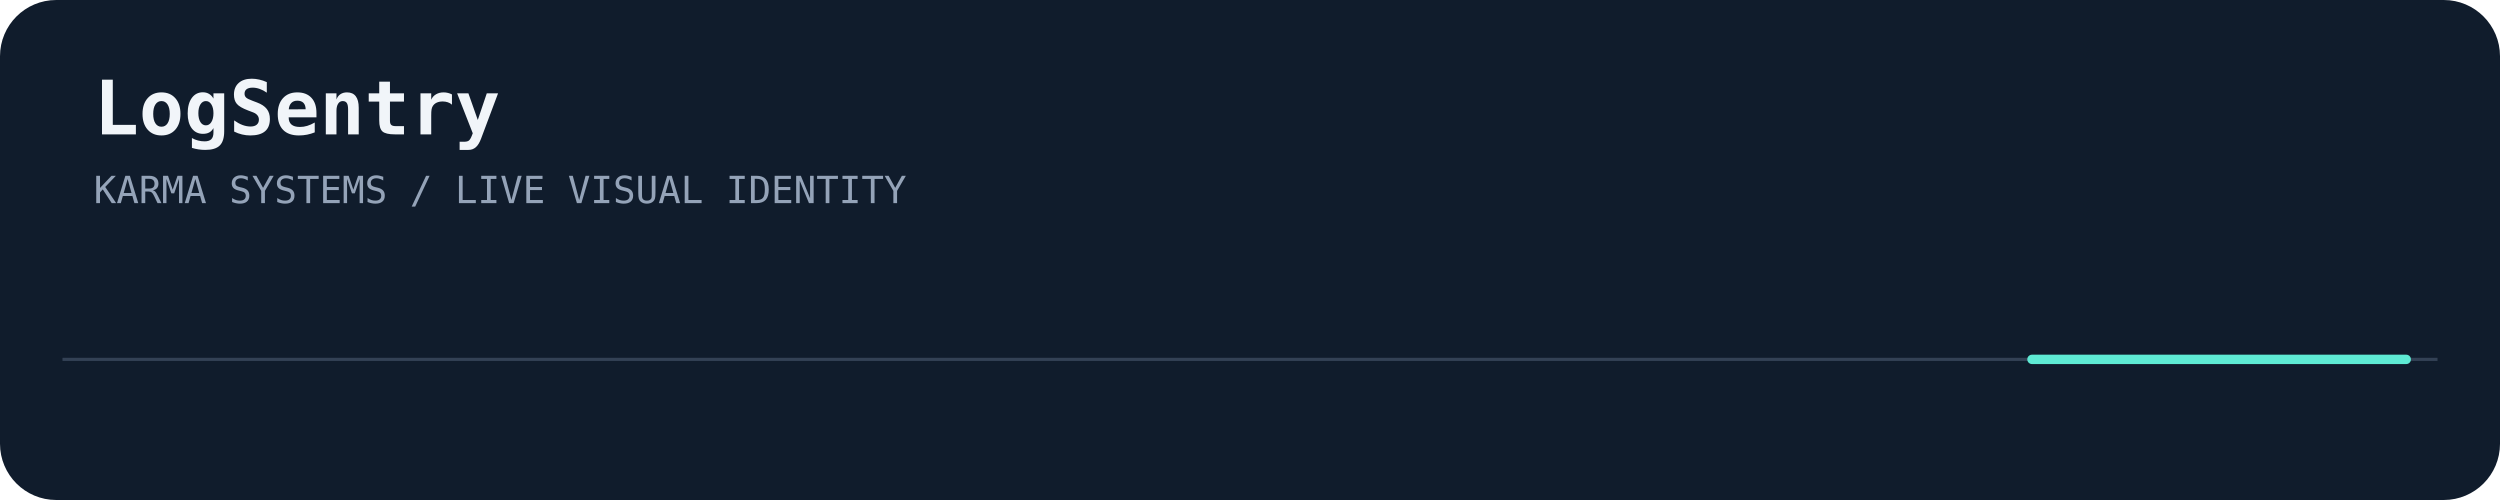
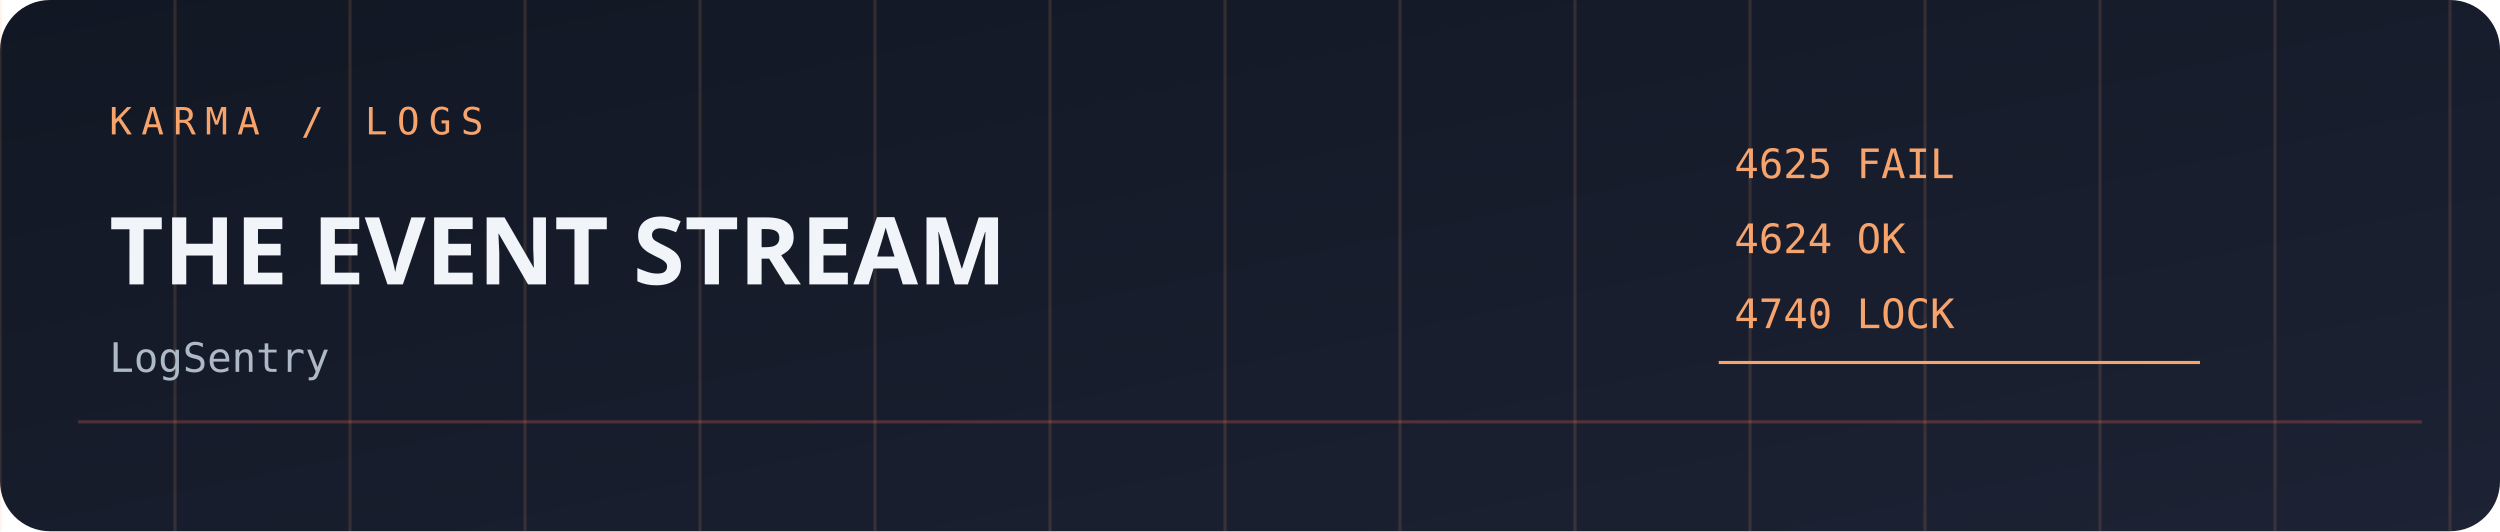
- <svg xmlns="http://www.w3.org/2000/svg" viewBox="0 0 800 160" role="img" aria-label="LogSentry animated project signal">
-   <rect width="800" height="160" rx="18" fill="#101c2c" />
-   <path d="M20 115H780" stroke="#334155" />
-   <path d="M30 115L90 115 115 70 145 135 190 80 230 115 290 115 330 65 365 115 430 115 460 85 500 115 770 115" stroke="#5eead4" stroke-width="3" fill="none" stroke-linecap="round" stroke-dasharray="800" stroke-dashoffset="800">
-     <animate attributeName="stroke-dashoffset" values="800;0;800" dur="9s" repeatCount="indefinite" />
+ <svg xmlns="http://www.w3.org/2000/svg" viewBox="0 0 800 170" role="img" aria-label="LogSentry original logs animated artwork">
+   <defs>
+     <linearGradient id="bg" x2="1" y2="1">
+       <stop stop-color="#111723" />
+       <stop offset="1" stop-color="#1d2234" />
+     </linearGradient>
+     <linearGradient id="line">
+       <stop stop-color="#f7a36c" />
+       <stop offset="1" stop-color="#d95c53" />
+     </linearGradient>
+   </defs>
+   <rect width="800" height="170" rx="16" fill="url(#bg)" />
+   <path d="M25 135H775" stroke="#d95c53" opacity=".3" />
+   <g opacity=".14" stroke="#f7a36c">
+     <path d="M0 0v170" />
+     <path d="M56 0v170" />
+     <path d="M112 0v170" />
+     <path d="M168 0v170" />
+     <path d="M224 0v170" />
+     <path d="M280 0v170" />
+     <path d="M336 0v170" />
+     <path d="M392 0v170" />
+     <path d="M448 0v170" />
+     <path d="M504 0v170" />
+     <path d="M560 0v170" />
+     <path d="M616 0v170" />
+     <path d="M672 0v170" />
+     <path d="M728 0v170" />
+     <path d="M784 0v170" />
+   </g>
+   <text x="35" y="43" fill="#f7a36c" font-size="12" font-family="monospace" letter-spacing="3">KARMA / LOGS</text>
+   <text x="35" y="91" fill="#f1f5f9" font-size="30" font-weight="bold" font-family="sans-serif">THE EVENT STREAM</text>
+   <text x="35" y="119" fill="#aeb9c7" font-size="13" font-family="monospace">LogSentry</text>
+   <g class="art">
+     <g font-family="monospace" font-size="13" fill="#f7a36c">
+       <text x="555" y="57">4625  FAIL</text>
+       <text x="555" y="81">4624  OK</text>
+       <text x="555" y="105">4740  LOCK</text>
+       <path d="M550 116h154" stroke="#f7a36c" />
+     </g>
+   </g>
+   <path class="sweep" d="M0 157h800" stroke="url(#line)" stroke-width="2" stroke-dasharray="90 710">
+     <animate attributeName="stroke-dashoffset" from="0" to="-800" dur="8s" repeatCount="indefinite" />
  </path>
-   <text x="30" y="43" fill="#f1f5f9" font-size="24" font-family="monospace" font-weight="bold">LogSentry</text>
-   <text x="30" y="65" fill="#94a3b8" font-size="12" font-family="monospace">KARMA SYSTEMS / LIVE VISUAL IDENTITY</text>
-   <style>@media(prefers-reduced-motion:reduce){animate{display:none}}</style>
+   <style>.art{transform-origin:627px 84px;animation:float 4s ease-in-out infinite alternate}@keyframes float{to{transform:translateY(-7px) scale(1.035)}}@media(prefers-reduced-motion:reduce){.art{animation:none}.sweep{display:none}}</style>
</svg>
